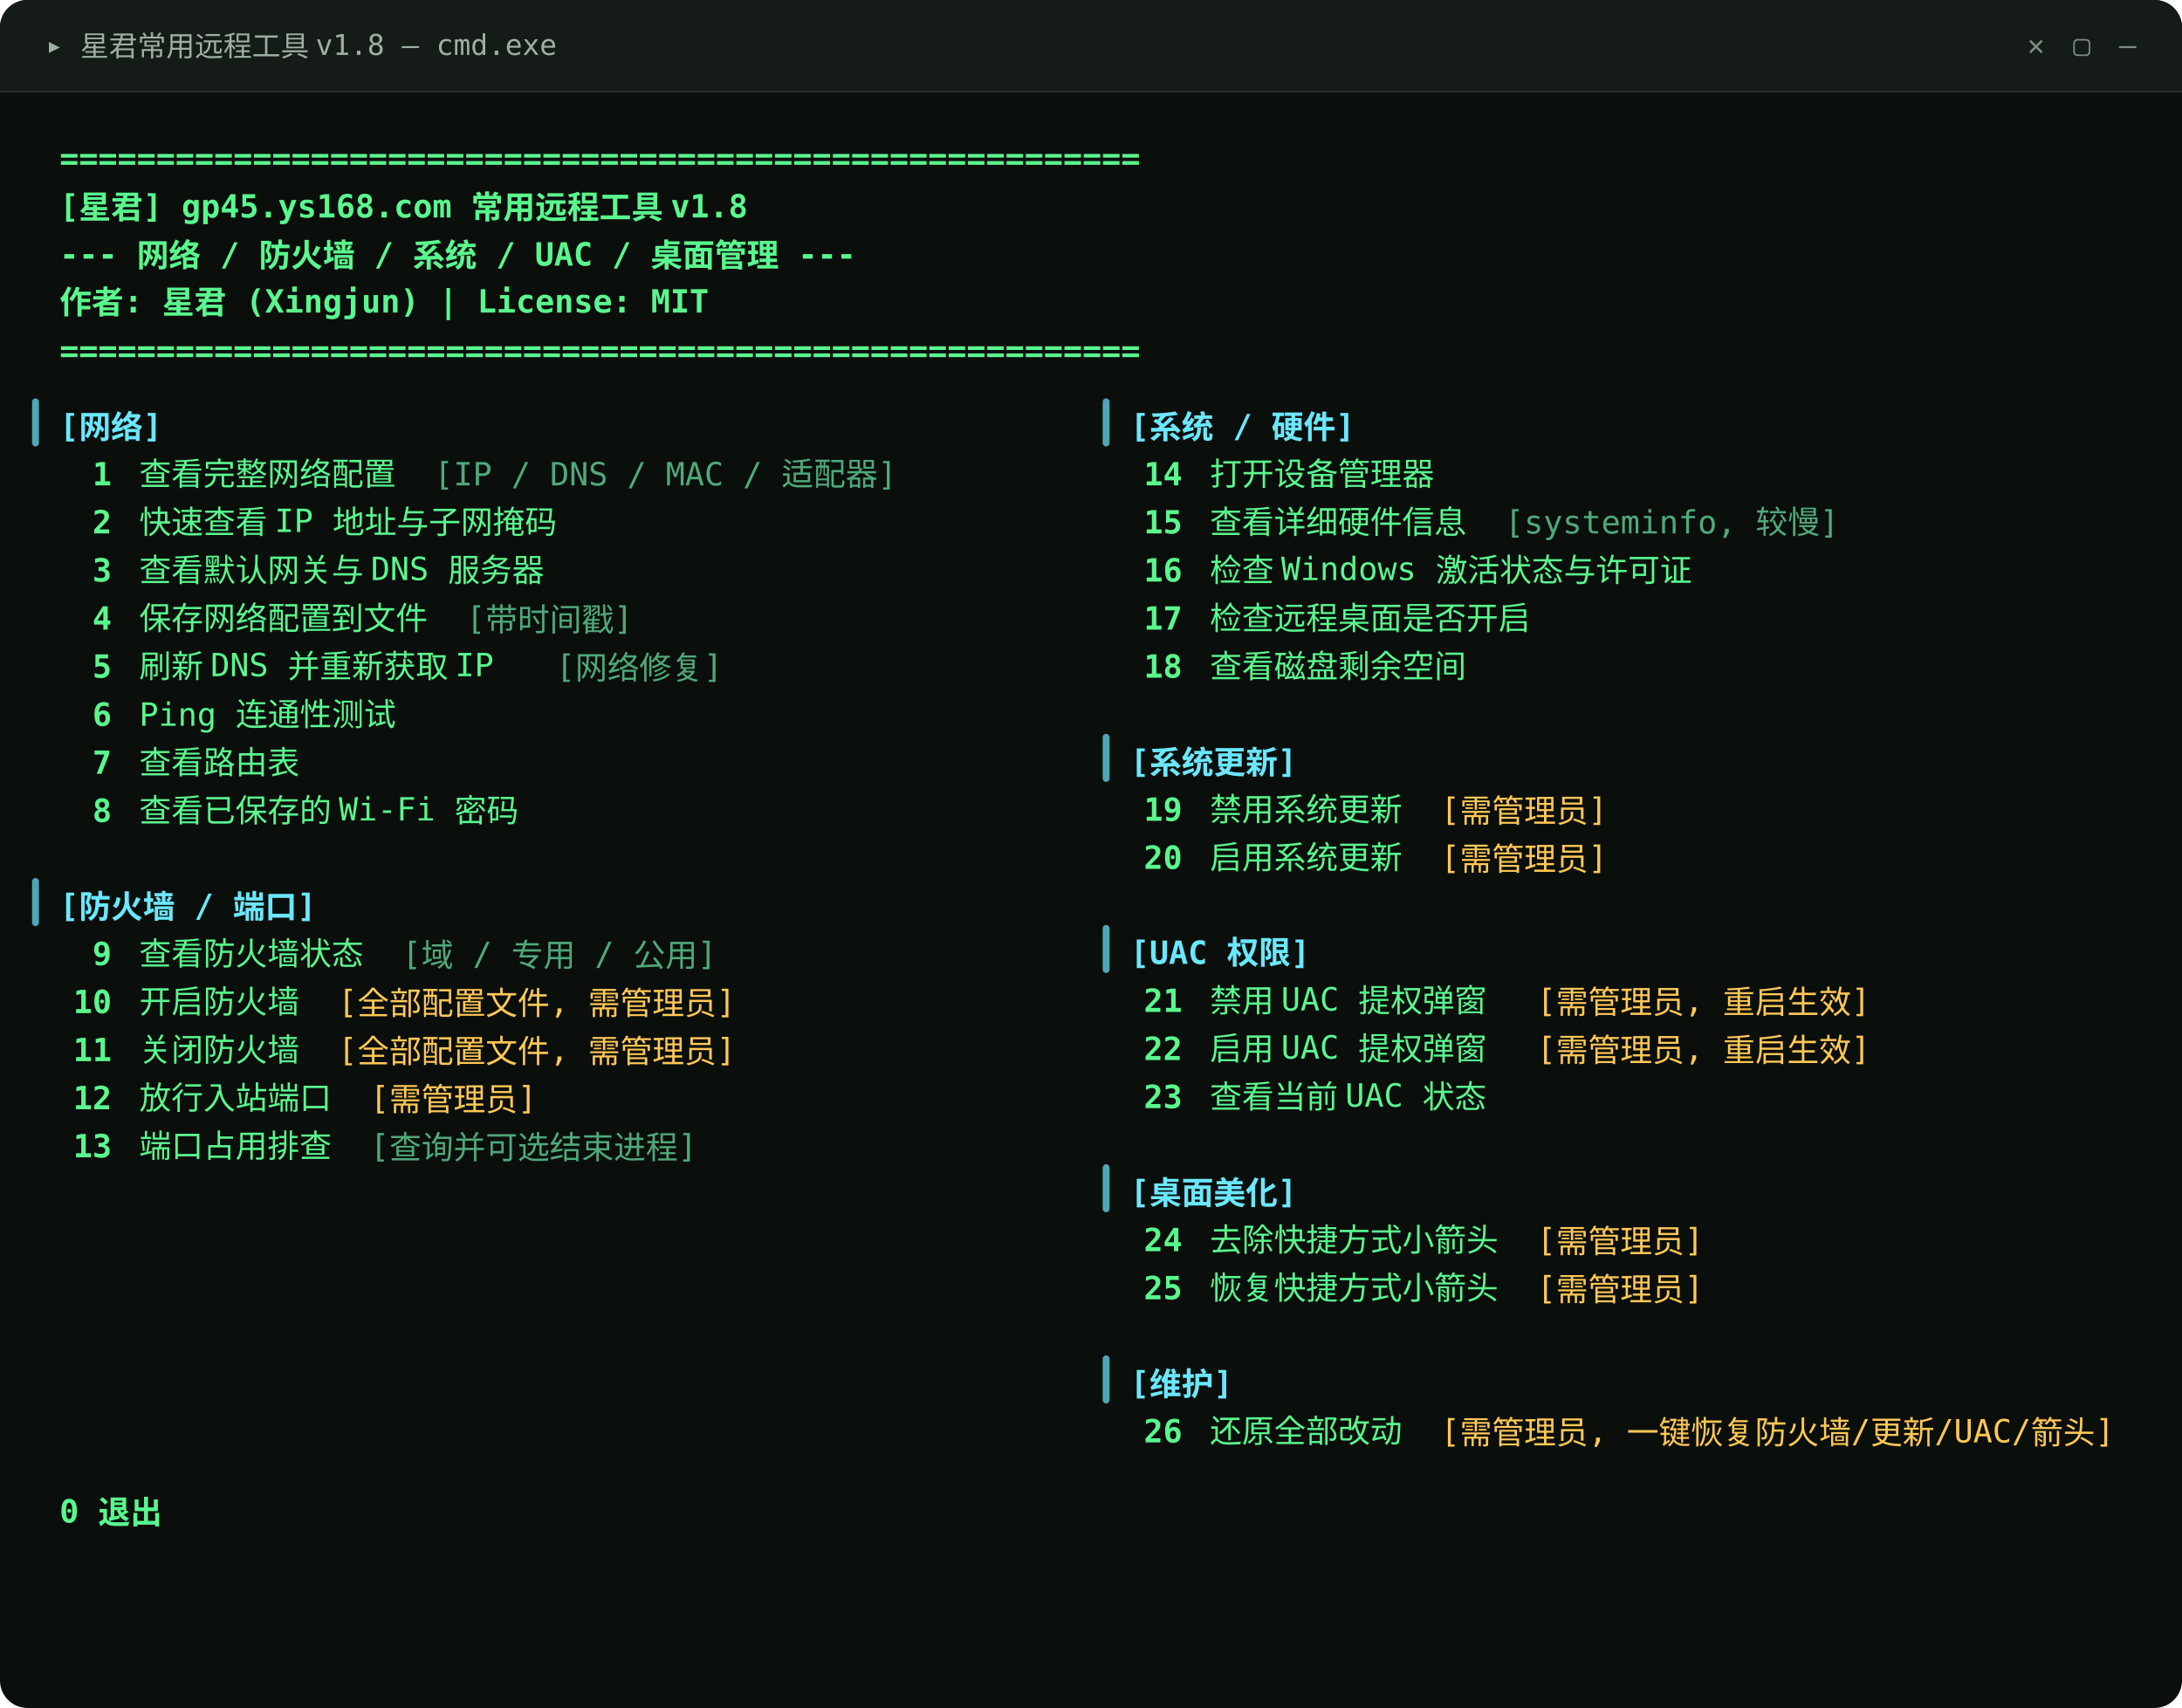
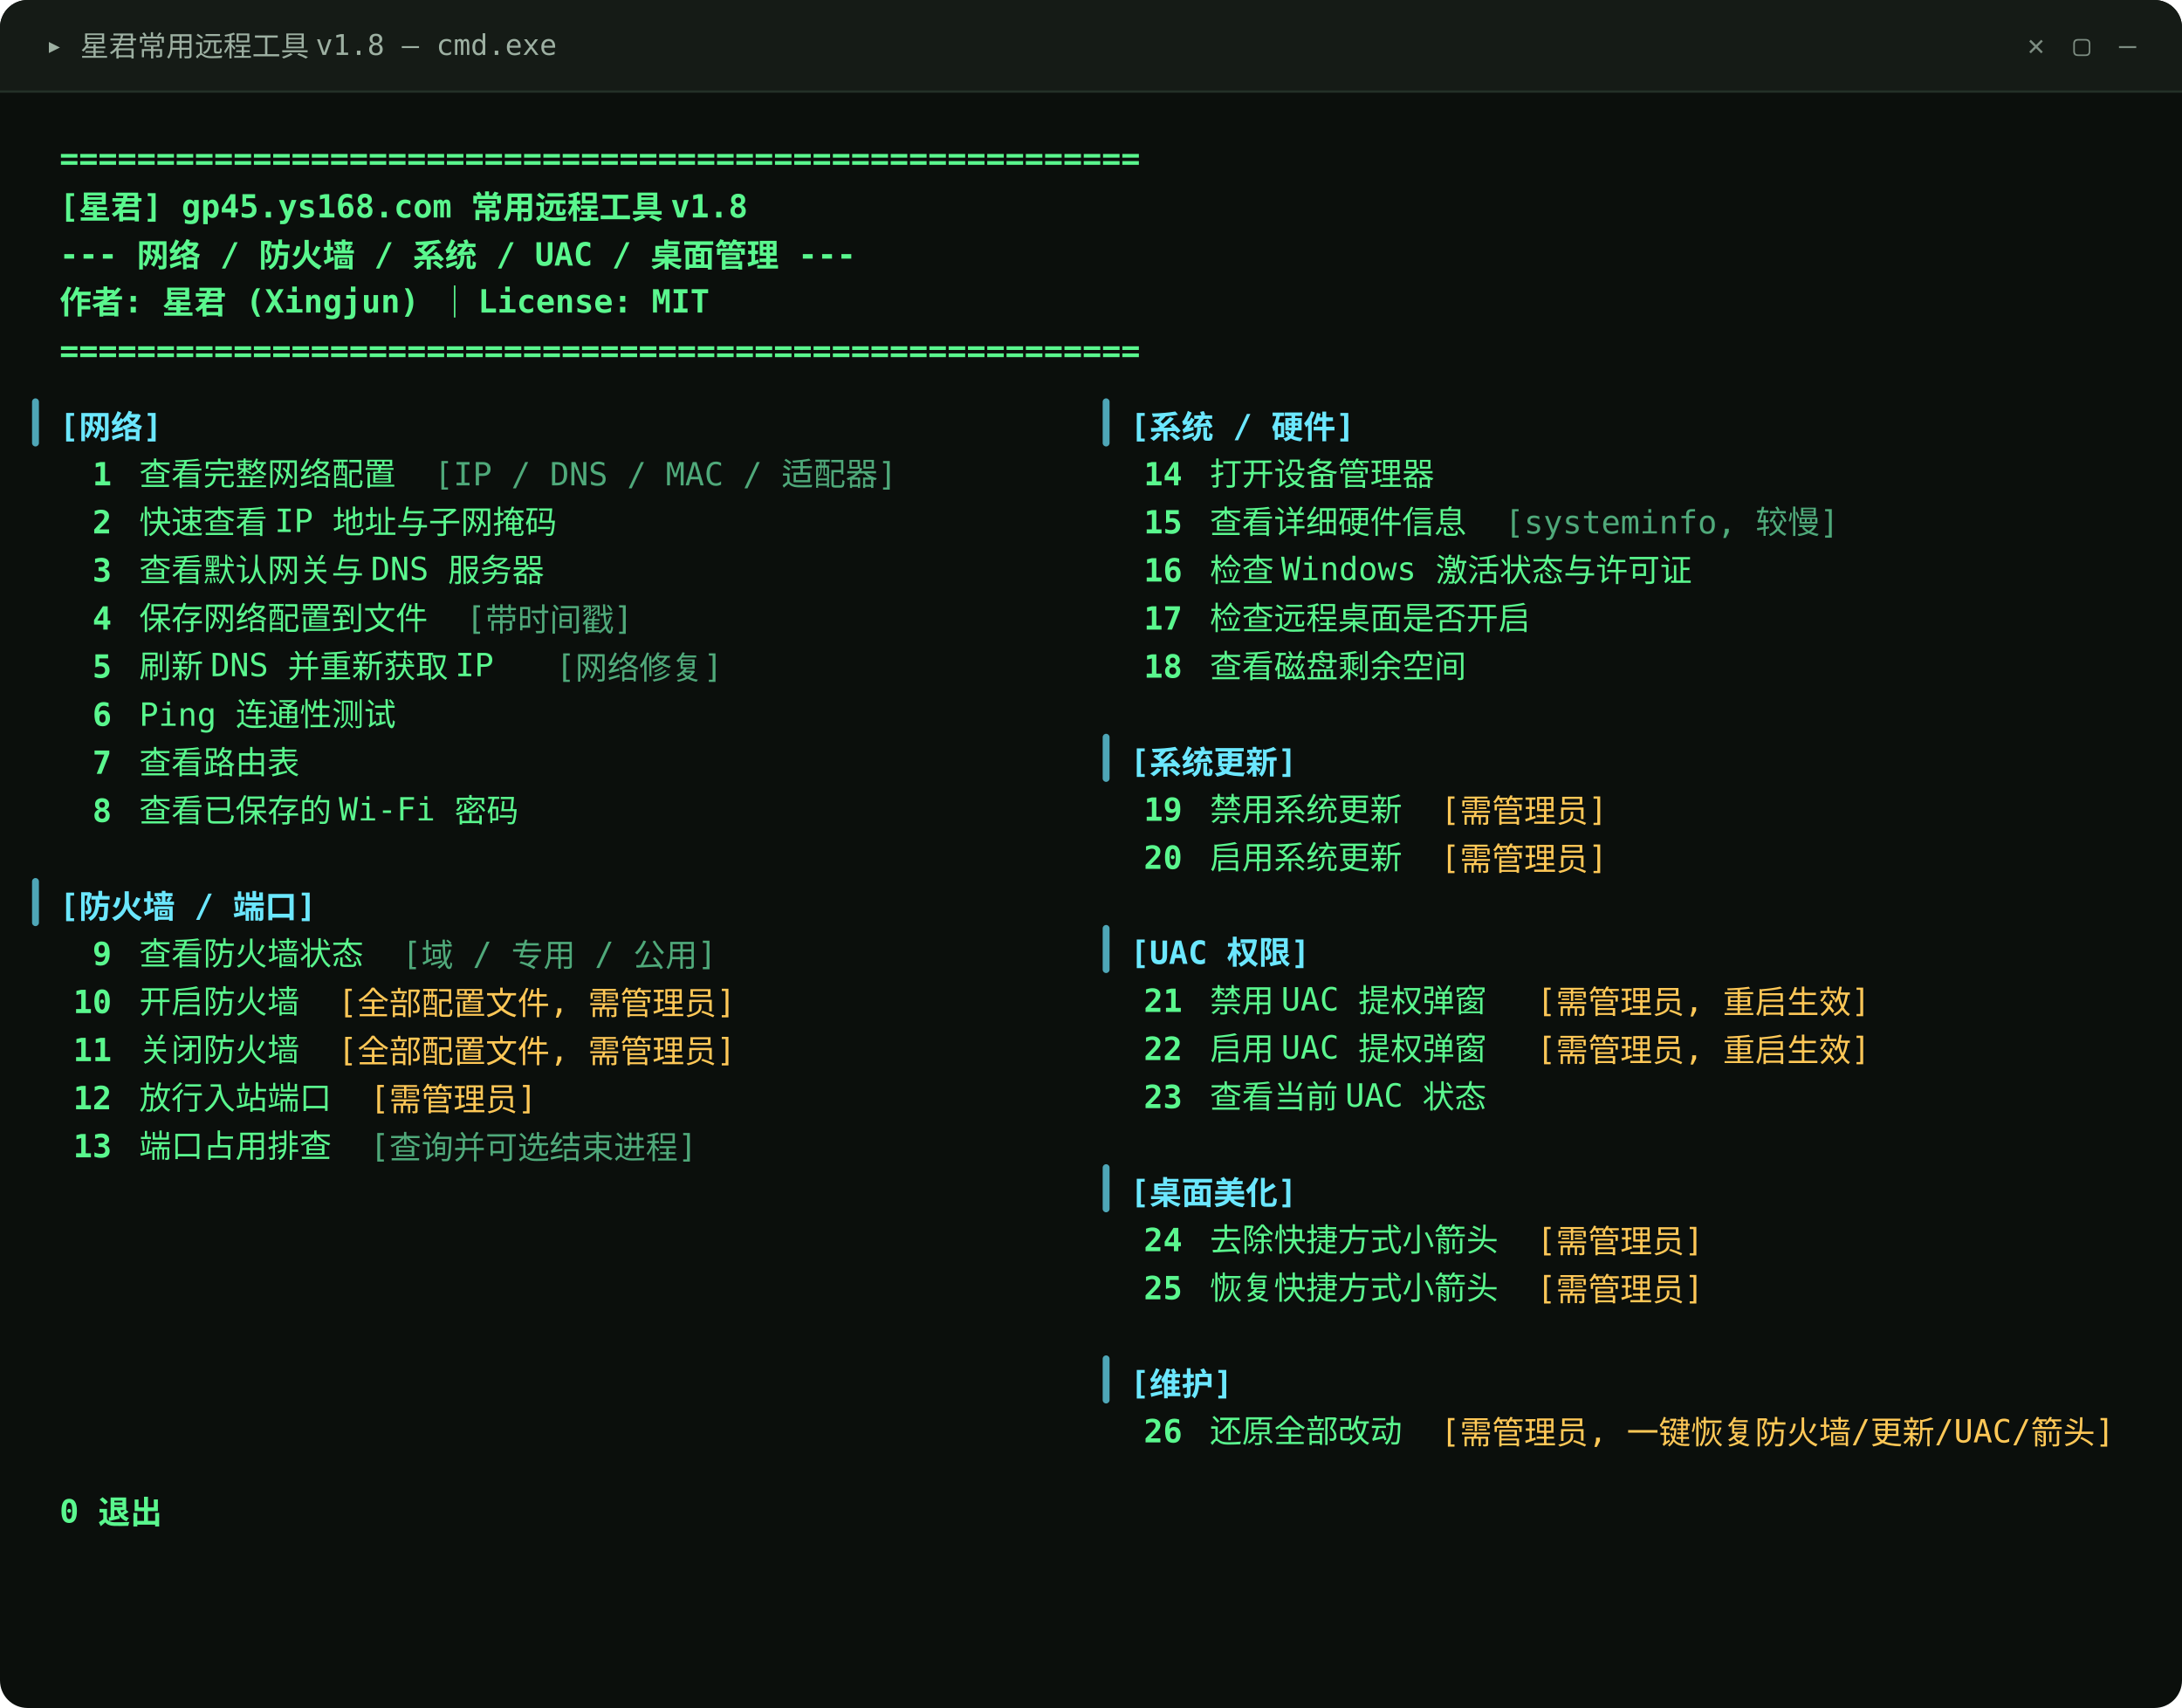
<svg xmlns="http://www.w3.org/2000/svg" width="953" height="746" viewBox="0 0 953 746" role="img" aria-label="星君常用远程工具 v1.6 菜单界面">
  <rect x="0" y="0" width="953" height="746" rx="12" fill="#0B0F0C" />
  <rect x="0" y="0" width="953" height="40" rx="12" fill="#151B16" />
  <rect x="0" y="28" width="953" height="12" fill="#151B16" />
  <line x1="0" y1="40" x2="953" y2="40" stroke="#233027" stroke-width="1" />
  <text x="20" y="24" font-size="12.5" fill="#9DB0A2" font-family="ui-monospace,SFMono-Regular,Menlo,Consolas,'PingFang SC','Microsoft YaHei',monospace">▸ 星君常用远程工具 v1.8  —  cmd.exe</text>
  <text x="933" y="24" text-anchor="end" font-size="12.5" fill="#7C8C81" font-family="ui-monospace,SFMono-Regular,Menlo,Consolas,'PingFang SC','Microsoft YaHei',monospace">—</text>
  <text x="913" y="24" text-anchor="end" font-size="12.5" fill="#7C8C81" font-family="ui-monospace,SFMono-Regular,Menlo,Consolas,'PingFang SC','Microsoft YaHei',monospace">▢</text>
  <text x="893" y="24" text-anchor="end" font-size="12.5" fill="#7C8C81" font-family="ui-monospace,SFMono-Regular,Menlo,Consolas,'PingFang SC','Microsoft YaHei',monospace">✕</text>
  <text x="26.0" y="74.0" fill="#5AF78E" font-size="14.0" font-weight="700" font-family="ui-monospace,SFMono-Regular,Menlo,Consolas,'PingFang SC','Microsoft YaHei',monospace">========================================================</text>
  <text x="26.0" y="95.0" fill="#5AF78E" font-size="14.0" font-weight="700" font-family="ui-monospace,SFMono-Regular,Menlo,Consolas,'PingFang SC','Microsoft YaHei',monospace">   [星君] gp45.ys168.com  常用远程工具 v1.8</text>
  <text x="26.0" y="116.0" fill="#5AF78E" font-size="14.0" font-weight="700" font-family="ui-monospace,SFMono-Regular,Menlo,Consolas,'PingFang SC','Microsoft YaHei',monospace">   ---  网络 / 防火墙 / 系统 / UAC / 桌面管理  ---</text>
-   <text x="26.0" y="137.0" fill="#5AF78E" font-size="14.0" font-weight="700" font-family="ui-monospace,SFMono-Regular,Menlo,Consolas,'PingFang SC','Microsoft YaHei',monospace">   作者: 星君 (Xingjun)  |  License: MIT</text>
+   <text x="26.0" y="137.0" fill="#5AF78E" font-size="14.0" font-weight="700" font-family="ui-monospace,SFMono-Regular,Menlo,Consolas,'PingFang SC','Microsoft YaHei',monospace">   作者: 星君 (Xingjun)  ｜  License: MIT</text>
  <text x="26.0" y="158.0" fill="#5AF78E" font-size="14.0" font-weight="700" font-family="ui-monospace,SFMono-Regular,Menlo,Consolas,'PingFang SC','Microsoft YaHei',monospace">========================================================</text>
  <rect x="14.0" y="174.0" width="3" height="21.0" rx="1.5" fill="#6BE7FF" opacity="0.7" />
  <text x="26.0" y="191.0" fill="#6BE7FF" font-size="14.0" font-weight="700" font-family="ui-monospace,SFMono-Regular,Menlo,Consolas,'PingFang SC','Microsoft YaHei',monospace">[网络]</text>
  <text x="48.8" y="212.0" fill="#5AF78E" font-size="14.0" font-weight="700" text-anchor="end" font-family="ui-monospace,SFMono-Regular,Menlo,Consolas,'PingFang SC','Microsoft YaHei',monospace">1</text>
  <text x="60.8" y="212.0" fill="#5AF78E" font-size="14.0" font-family="ui-monospace,SFMono-Regular,Menlo,Consolas,'PingFang SC','Microsoft YaHei',monospace">查看完整网络配置</text>
  <text x="189.6" y="212.0" fill="#4FA97A" font-size="14.0" font-family="ui-monospace,SFMono-Regular,Menlo,Consolas,'PingFang SC','Microsoft YaHei',monospace">[IP / DNS / MAC / 适配器]</text>
  <text x="48.8" y="233.0" fill="#5AF78E" font-size="14.0" font-weight="700" text-anchor="end" font-family="ui-monospace,SFMono-Regular,Menlo,Consolas,'PingFang SC','Microsoft YaHei',monospace">2</text>
  <text x="60.8" y="233.0" fill="#5AF78E" font-size="14.0" font-family="ui-monospace,SFMono-Regular,Menlo,Consolas,'PingFang SC','Microsoft YaHei',monospace">快速查看 IP 地址与子网掩码</text>
  <text x="48.8" y="254.0" fill="#5AF78E" font-size="14.0" font-weight="700" text-anchor="end" font-family="ui-monospace,SFMono-Regular,Menlo,Consolas,'PingFang SC','Microsoft YaHei',monospace">3</text>
  <text x="60.8" y="254.0" fill="#5AF78E" font-size="14.0" font-family="ui-monospace,SFMono-Regular,Menlo,Consolas,'PingFang SC','Microsoft YaHei',monospace">查看默认网关与 DNS 服务器</text>
  <text x="48.8" y="275.0" fill="#5AF78E" font-size="14.0" font-weight="700" text-anchor="end" font-family="ui-monospace,SFMono-Regular,Menlo,Consolas,'PingFang SC','Microsoft YaHei',monospace">4</text>
  <text x="60.8" y="275.0" fill="#5AF78E" font-size="14.0" font-family="ui-monospace,SFMono-Regular,Menlo,Consolas,'PingFang SC','Microsoft YaHei',monospace">保存网络配置到文件</text>
  <text x="203.6" y="275.0" fill="#4FA97A" font-size="14.0" font-family="ui-monospace,SFMono-Regular,Menlo,Consolas,'PingFang SC','Microsoft YaHei',monospace">[带时间戳]</text>
  <text x="48.8" y="296.0" fill="#5AF78E" font-size="14.0" font-weight="700" text-anchor="end" font-family="ui-monospace,SFMono-Regular,Menlo,Consolas,'PingFang SC','Microsoft YaHei',monospace">5</text>
  <text x="60.8" y="296.0" fill="#5AF78E" font-size="14.0" font-family="ui-monospace,SFMono-Regular,Menlo,Consolas,'PingFang SC','Microsoft YaHei',monospace">刷新 DNS 并重新获取 IP</text>
  <text x="242.8" y="296.0" fill="#4FA97A" font-size="14.0" font-family="ui-monospace,SFMono-Regular,Menlo,Consolas,'PingFang SC','Microsoft YaHei',monospace">[网络修复]</text>
  <text x="48.8" y="317.0" fill="#5AF78E" font-size="14.0" font-weight="700" text-anchor="end" font-family="ui-monospace,SFMono-Regular,Menlo,Consolas,'PingFang SC','Microsoft YaHei',monospace">6</text>
  <text x="60.8" y="317.0" fill="#5AF78E" font-size="14.0" font-family="ui-monospace,SFMono-Regular,Menlo,Consolas,'PingFang SC','Microsoft YaHei',monospace">Ping 连通性测试</text>
  <text x="48.8" y="338.0" fill="#5AF78E" font-size="14.0" font-weight="700" text-anchor="end" font-family="ui-monospace,SFMono-Regular,Menlo,Consolas,'PingFang SC','Microsoft YaHei',monospace">7</text>
  <text x="60.8" y="338.0" fill="#5AF78E" font-size="14.0" font-family="ui-monospace,SFMono-Regular,Menlo,Consolas,'PingFang SC','Microsoft YaHei',monospace">查看路由表</text>
  <text x="48.8" y="359.0" fill="#5AF78E" font-size="14.0" font-weight="700" text-anchor="end" font-family="ui-monospace,SFMono-Regular,Menlo,Consolas,'PingFang SC','Microsoft YaHei',monospace">8</text>
  <text x="60.8" y="359.0" fill="#5AF78E" font-size="14.0" font-family="ui-monospace,SFMono-Regular,Menlo,Consolas,'PingFang SC','Microsoft YaHei',monospace">查看已保存的 Wi-Fi 密码</text>
  <rect x="14.0" y="383.5" width="3" height="21.0" rx="1.5" fill="#6BE7FF" opacity="0.7" />
  <text x="26.0" y="400.5" fill="#6BE7FF" font-size="14.0" font-weight="700" font-family="ui-monospace,SFMono-Regular,Menlo,Consolas,'PingFang SC','Microsoft YaHei',monospace">[防火墙 / 端口]</text>
  <text x="48.8" y="421.5" fill="#5AF78E" font-size="14.0" font-weight="700" text-anchor="end" font-family="ui-monospace,SFMono-Regular,Menlo,Consolas,'PingFang SC','Microsoft YaHei',monospace">9</text>
  <text x="60.8" y="421.5" fill="#5AF78E" font-size="14.0" font-family="ui-monospace,SFMono-Regular,Menlo,Consolas,'PingFang SC','Microsoft YaHei',monospace">查看防火墙状态</text>
  <text x="175.6" y="421.5" fill="#4FA97A" font-size="14.0" font-family="ui-monospace,SFMono-Regular,Menlo,Consolas,'PingFang SC','Microsoft YaHei',monospace">[域 / 专用 / 公用]</text>
  <text x="48.8" y="442.5" fill="#5AF78E" font-size="14.0" font-weight="700" text-anchor="end" font-family="ui-monospace,SFMono-Regular,Menlo,Consolas,'PingFang SC','Microsoft YaHei',monospace">10</text>
  <text x="60.8" y="442.5" fill="#5AF78E" font-size="14.0" font-family="ui-monospace,SFMono-Regular,Menlo,Consolas,'PingFang SC','Microsoft YaHei',monospace">开启防火墙</text>
  <text x="147.6" y="442.5" fill="#FFC857" font-size="14.0" font-family="ui-monospace,SFMono-Regular,Menlo,Consolas,'PingFang SC','Microsoft YaHei',monospace">[全部配置文件, 需管理员]</text>
  <text x="48.8" y="463.5" fill="#5AF78E" font-size="14.0" font-weight="700" text-anchor="end" font-family="ui-monospace,SFMono-Regular,Menlo,Consolas,'PingFang SC','Microsoft YaHei',monospace">11</text>
  <text x="60.8" y="463.5" fill="#5AF78E" font-size="14.0" font-family="ui-monospace,SFMono-Regular,Menlo,Consolas,'PingFang SC','Microsoft YaHei',monospace">关闭防火墙</text>
  <text x="147.6" y="463.5" fill="#FFC857" font-size="14.0" font-family="ui-monospace,SFMono-Regular,Menlo,Consolas,'PingFang SC','Microsoft YaHei',monospace">[全部配置文件, 需管理员]</text>
  <text x="48.8" y="484.5" fill="#5AF78E" font-size="14.0" font-weight="700" text-anchor="end" font-family="ui-monospace,SFMono-Regular,Menlo,Consolas,'PingFang SC','Microsoft YaHei',monospace">12</text>
  <text x="60.8" y="484.5" fill="#5AF78E" font-size="14.0" font-family="ui-monospace,SFMono-Regular,Menlo,Consolas,'PingFang SC','Microsoft YaHei',monospace">放行入站端口</text>
  <text x="161.6" y="484.5" fill="#FFC857" font-size="14.0" font-family="ui-monospace,SFMono-Regular,Menlo,Consolas,'PingFang SC','Microsoft YaHei',monospace">[需管理员]</text>
  <text x="48.8" y="505.5" fill="#5AF78E" font-size="14.0" font-weight="700" text-anchor="end" font-family="ui-monospace,SFMono-Regular,Menlo,Consolas,'PingFang SC','Microsoft YaHei',monospace">13</text>
  <text x="60.8" y="505.5" fill="#5AF78E" font-size="14.0" font-family="ui-monospace,SFMono-Regular,Menlo,Consolas,'PingFang SC','Microsoft YaHei',monospace">端口占用排查</text>
  <text x="161.6" y="505.5" fill="#4FA97A" font-size="14.0" font-family="ui-monospace,SFMono-Regular,Menlo,Consolas,'PingFang SC','Microsoft YaHei',monospace">[查询并可选结束进程]</text>
  <rect x="481.6" y="174.0" width="3" height="21.0" rx="1.5" fill="#6BE7FF" opacity="0.7" />
  <text x="493.6" y="191.0" fill="#6BE7FF" font-size="14.0" font-weight="700" font-family="ui-monospace,SFMono-Regular,Menlo,Consolas,'PingFang SC','Microsoft YaHei',monospace">[系统 / 硬件]</text>
  <text x="516.4" y="212.0" fill="#5AF78E" font-size="14.0" font-weight="700" text-anchor="end" font-family="ui-monospace,SFMono-Regular,Menlo,Consolas,'PingFang SC','Microsoft YaHei',monospace">14</text>
  <text x="528.4" y="212.0" fill="#5AF78E" font-size="14.0" font-family="ui-monospace,SFMono-Regular,Menlo,Consolas,'PingFang SC','Microsoft YaHei',monospace">打开设备管理器</text>
  <text x="516.4" y="233.0" fill="#5AF78E" font-size="14.0" font-weight="700" text-anchor="end" font-family="ui-monospace,SFMono-Regular,Menlo,Consolas,'PingFang SC','Microsoft YaHei',monospace">15</text>
  <text x="528.4" y="233.0" fill="#5AF78E" font-size="14.0" font-family="ui-monospace,SFMono-Regular,Menlo,Consolas,'PingFang SC','Microsoft YaHei',monospace">查看详细硬件信息</text>
  <text x="657.2" y="233.0" fill="#4FA97A" font-size="14.0" font-family="ui-monospace,SFMono-Regular,Menlo,Consolas,'PingFang SC','Microsoft YaHei',monospace">[systeminfo, 较慢]</text>
  <text x="516.4" y="254.0" fill="#5AF78E" font-size="14.0" font-weight="700" text-anchor="end" font-family="ui-monospace,SFMono-Regular,Menlo,Consolas,'PingFang SC','Microsoft YaHei',monospace">16</text>
  <text x="528.4" y="254.0" fill="#5AF78E" font-size="14.0" font-family="ui-monospace,SFMono-Regular,Menlo,Consolas,'PingFang SC','Microsoft YaHei',monospace">检查 Windows 激活状态与许可证</text>
  <text x="516.4" y="275.0" fill="#5AF78E" font-size="14.0" font-weight="700" text-anchor="end" font-family="ui-monospace,SFMono-Regular,Menlo,Consolas,'PingFang SC','Microsoft YaHei',monospace">17</text>
  <text x="528.4" y="275.0" fill="#5AF78E" font-size="14.0" font-family="ui-monospace,SFMono-Regular,Menlo,Consolas,'PingFang SC','Microsoft YaHei',monospace">检查远程桌面是否开启</text>
  <text x="516.4" y="296.0" fill="#5AF78E" font-size="14.0" font-weight="700" text-anchor="end" font-family="ui-monospace,SFMono-Regular,Menlo,Consolas,'PingFang SC','Microsoft YaHei',monospace">18</text>
  <text x="528.4" y="296.0" fill="#5AF78E" font-size="14.0" font-family="ui-monospace,SFMono-Regular,Menlo,Consolas,'PingFang SC','Microsoft YaHei',monospace">查看磁盘剩余空间</text>
  <rect x="481.6" y="320.5" width="3" height="21.0" rx="1.5" fill="#6BE7FF" opacity="0.7" />
  <text x="493.6" y="337.5" fill="#6BE7FF" font-size="14.0" font-weight="700" font-family="ui-monospace,SFMono-Regular,Menlo,Consolas,'PingFang SC','Microsoft YaHei',monospace">[系统更新]</text>
  <text x="516.4" y="358.5" fill="#5AF78E" font-size="14.0" font-weight="700" text-anchor="end" font-family="ui-monospace,SFMono-Regular,Menlo,Consolas,'PingFang SC','Microsoft YaHei',monospace">19</text>
  <text x="528.4" y="358.5" fill="#5AF78E" font-size="14.0" font-family="ui-monospace,SFMono-Regular,Menlo,Consolas,'PingFang SC','Microsoft YaHei',monospace">禁用系统更新</text>
  <text x="629.2" y="358.5" fill="#FFC857" font-size="14.0" font-family="ui-monospace,SFMono-Regular,Menlo,Consolas,'PingFang SC','Microsoft YaHei',monospace">[需管理员]</text>
  <text x="516.4" y="379.5" fill="#5AF78E" font-size="14.0" font-weight="700" text-anchor="end" font-family="ui-monospace,SFMono-Regular,Menlo,Consolas,'PingFang SC','Microsoft YaHei',monospace">20</text>
  <text x="528.4" y="379.5" fill="#5AF78E" font-size="14.0" font-family="ui-monospace,SFMono-Regular,Menlo,Consolas,'PingFang SC','Microsoft YaHei',monospace">启用系统更新</text>
  <text x="629.2" y="379.5" fill="#FFC857" font-size="14.0" font-family="ui-monospace,SFMono-Regular,Menlo,Consolas,'PingFang SC','Microsoft YaHei',monospace">[需管理员]</text>
  <rect x="481.6" y="404.0" width="3" height="21.0" rx="1.5" fill="#6BE7FF" opacity="0.7" />
  <text x="493.6" y="421.0" fill="#6BE7FF" font-size="14.0" font-weight="700" font-family="ui-monospace,SFMono-Regular,Menlo,Consolas,'PingFang SC','Microsoft YaHei',monospace">[UAC 权限]</text>
  <text x="516.4" y="442.0" fill="#5AF78E" font-size="14.0" font-weight="700" text-anchor="end" font-family="ui-monospace,SFMono-Regular,Menlo,Consolas,'PingFang SC','Microsoft YaHei',monospace">21</text>
  <text x="528.4" y="442.0" fill="#5AF78E" font-size="14.0" font-family="ui-monospace,SFMono-Regular,Menlo,Consolas,'PingFang SC','Microsoft YaHei',monospace">禁用 UAC 提权弹窗</text>
  <text x="671.2" y="442.0" fill="#FFC857" font-size="14.0" font-family="ui-monospace,SFMono-Regular,Menlo,Consolas,'PingFang SC','Microsoft YaHei',monospace">[需管理员, 重启生效]</text>
  <text x="516.4" y="463.0" fill="#5AF78E" font-size="14.0" font-weight="700" text-anchor="end" font-family="ui-monospace,SFMono-Regular,Menlo,Consolas,'PingFang SC','Microsoft YaHei',monospace">22</text>
  <text x="528.4" y="463.0" fill="#5AF78E" font-size="14.0" font-family="ui-monospace,SFMono-Regular,Menlo,Consolas,'PingFang SC','Microsoft YaHei',monospace">启用 UAC 提权弹窗</text>
  <text x="671.2" y="463.0" fill="#FFC857" font-size="14.0" font-family="ui-monospace,SFMono-Regular,Menlo,Consolas,'PingFang SC','Microsoft YaHei',monospace">[需管理员, 重启生效]</text>
  <text x="516.4" y="484.0" fill="#5AF78E" font-size="14.0" font-weight="700" text-anchor="end" font-family="ui-monospace,SFMono-Regular,Menlo,Consolas,'PingFang SC','Microsoft YaHei',monospace">23</text>
  <text x="528.4" y="484.0" fill="#5AF78E" font-size="14.0" font-family="ui-monospace,SFMono-Regular,Menlo,Consolas,'PingFang SC','Microsoft YaHei',monospace">查看当前 UAC 状态</text>
  <rect x="481.6" y="508.5" width="3" height="21.0" rx="1.5" fill="#6BE7FF" opacity="0.7" />
  <text x="493.6" y="525.5" fill="#6BE7FF" font-size="14.0" font-weight="700" font-family="ui-monospace,SFMono-Regular,Menlo,Consolas,'PingFang SC','Microsoft YaHei',monospace">[桌面美化]</text>
  <text x="516.4" y="546.5" fill="#5AF78E" font-size="14.0" font-weight="700" text-anchor="end" font-family="ui-monospace,SFMono-Regular,Menlo,Consolas,'PingFang SC','Microsoft YaHei',monospace">24</text>
  <text x="528.4" y="546.5" fill="#5AF78E" font-size="14.0" font-family="ui-monospace,SFMono-Regular,Menlo,Consolas,'PingFang SC','Microsoft YaHei',monospace">去除快捷方式小箭头</text>
  <text x="671.2" y="546.5" fill="#FFC857" font-size="14.0" font-family="ui-monospace,SFMono-Regular,Menlo,Consolas,'PingFang SC','Microsoft YaHei',monospace">[需管理员]</text>
  <text x="516.4" y="567.5" fill="#5AF78E" font-size="14.0" font-weight="700" text-anchor="end" font-family="ui-monospace,SFMono-Regular,Menlo,Consolas,'PingFang SC','Microsoft YaHei',monospace">25</text>
  <text x="528.4" y="567.5" fill="#5AF78E" font-size="14.0" font-family="ui-monospace,SFMono-Regular,Menlo,Consolas,'PingFang SC','Microsoft YaHei',monospace">恢复快捷方式小箭头</text>
  <text x="671.2" y="567.5" fill="#FFC857" font-size="14.0" font-family="ui-monospace,SFMono-Regular,Menlo,Consolas,'PingFang SC','Microsoft YaHei',monospace">[需管理员]</text>
  <rect x="481.6" y="592.0" width="3" height="21.0" rx="1.5" fill="#6BE7FF" opacity="0.7" />
  <text x="493.6" y="609.0" fill="#6BE7FF" font-size="14.0" font-weight="700" font-family="ui-monospace,SFMono-Regular,Menlo,Consolas,'PingFang SC','Microsoft YaHei',monospace">[维护]</text>
  <text x="516.4" y="630.0" fill="#5AF78E" font-size="14.0" font-weight="700" text-anchor="end" font-family="ui-monospace,SFMono-Regular,Menlo,Consolas,'PingFang SC','Microsoft YaHei',monospace">26</text>
  <text x="528.4" y="630.0" fill="#5AF78E" font-size="14.0" font-family="ui-monospace,SFMono-Regular,Menlo,Consolas,'PingFang SC','Microsoft YaHei',monospace">还原全部改动</text>
  <text x="629.2" y="630.0" fill="#FFC857" font-size="14.0" font-family="ui-monospace,SFMono-Regular,Menlo,Consolas,'PingFang SC','Microsoft YaHei',monospace">[需管理员, 一键恢复防火墙/更新/UAC/箭头]</text>
  <text x="26.0" y="665.0" fill="#5AF78E" font-size="14.0" font-weight="700" font-family="ui-monospace,SFMono-Regular,Menlo,Consolas,'PingFang SC','Microsoft YaHei',monospace">0   退出</text>
</svg>
